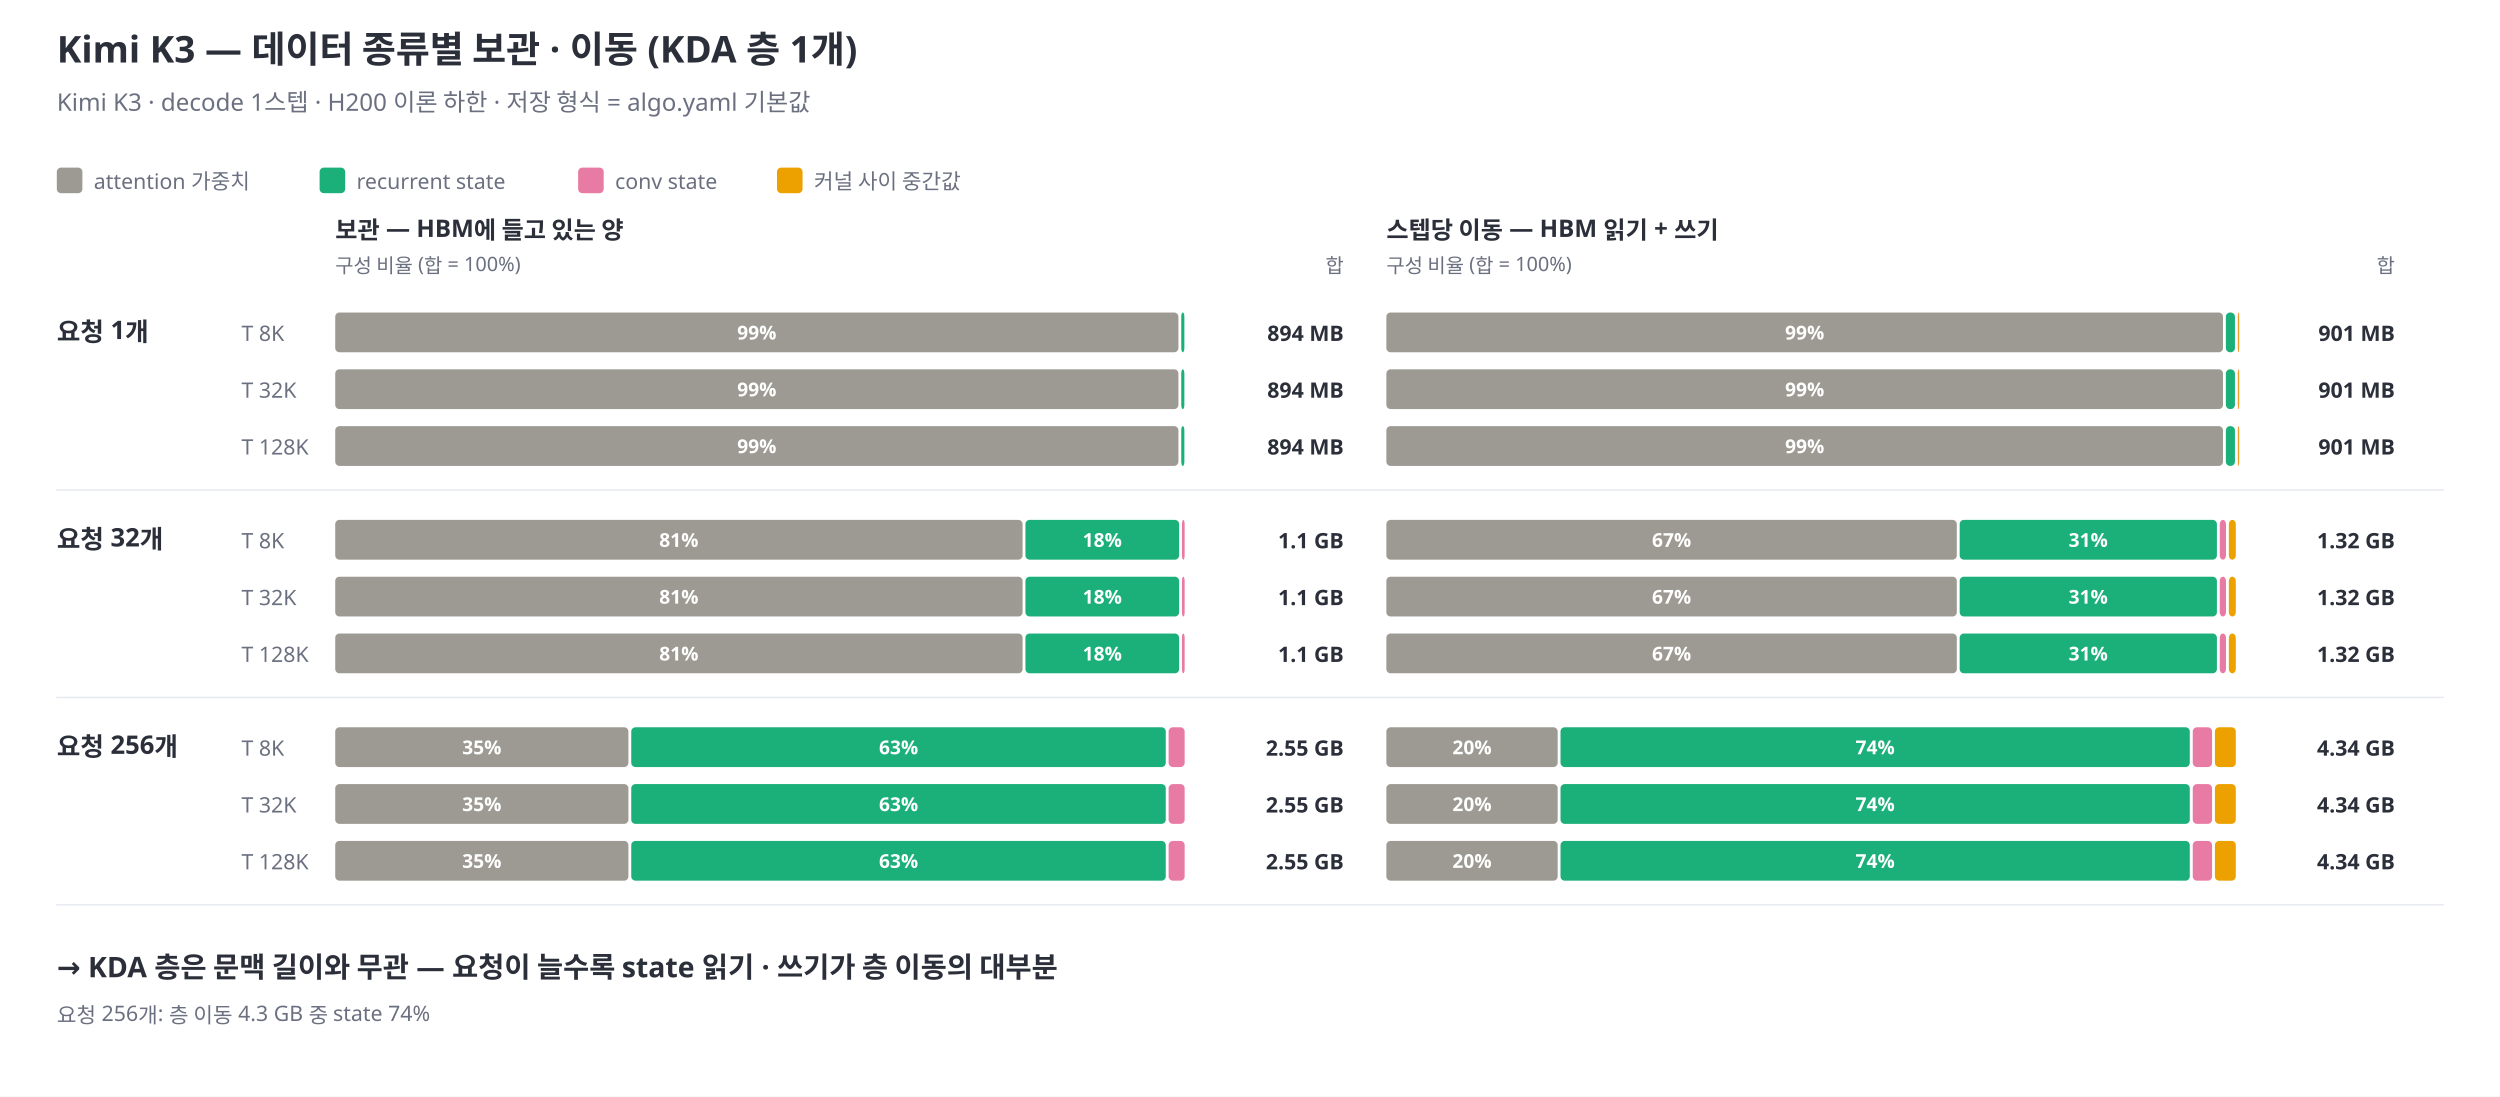
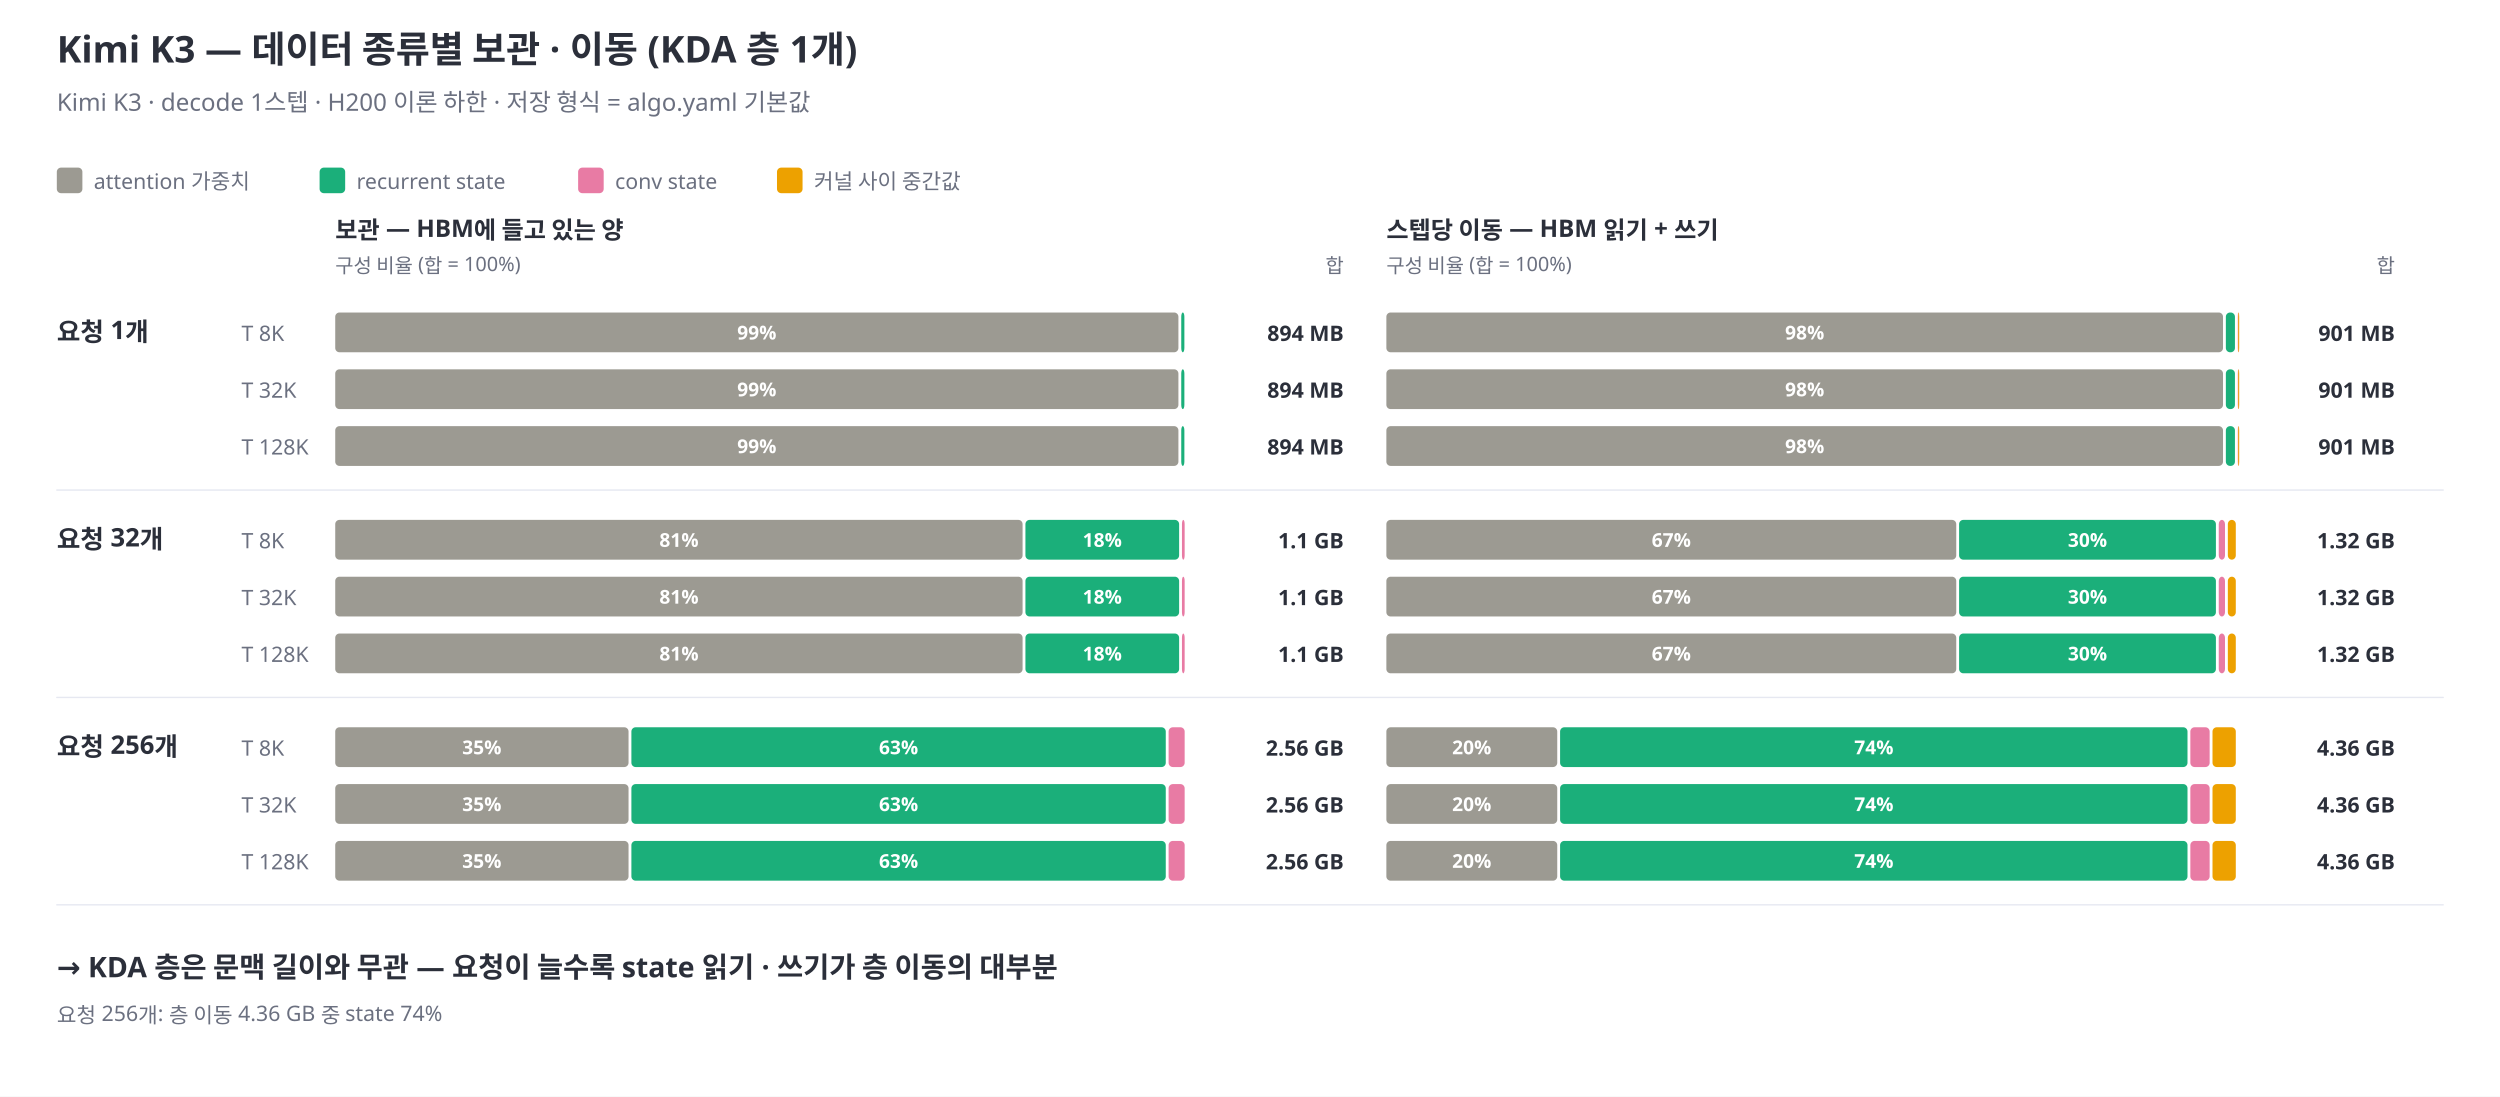
<svg xmlns="http://www.w3.org/2000/svg" viewBox="0 0 1760 772" width="1760" height="772">
  <rect width="100%" height="100%" fill="#ffffff" />
  <text x="40.0" y="44.0" font-family="'Noto Sans KR','Malgun Gothic',sans-serif" font-size="26" text-anchor="start" font-weight="700" fill="#2b2f3a">Kimi K3 — 데이터 종류별 보관 · 이동 (KDA 층 1개)</text>
  <text x="40.0" y="78.0" font-family="'Noto Sans KR','Malgun Gothic',sans-serif" font-size="17" text-anchor="start" font-weight="400" fill="#6b7080">Kimi K3 · decode 1스텝 · H200 이론 하한 · 저장 형식 = algo.yaml 기본값</text>
  <rect x="40.0" y="118.0" width="18.0" height="18.0" rx="3" fill="#9c9a92" stroke="none" stroke-width="1" />
  <text x="66.0" y="133.0" font-family="'Noto Sans KR','Malgun Gothic',sans-serif" font-size="15" text-anchor="start" font-weight="400" fill="#6b7080">attention 가중치</text>
  <rect x="225.0" y="118.0" width="18.0" height="18.0" rx="3" fill="#1baf7a" stroke="none" stroke-width="1" />
  <text x="251.0" y="133.0" font-family="'Noto Sans KR','Malgun Gothic',sans-serif" font-size="15" text-anchor="start" font-weight="400" fill="#6b7080">recurrent state</text>
  <rect x="407.0" y="118.0" width="18.0" height="18.0" rx="3" fill="#e87ba4" stroke="none" stroke-width="1" />
  <text x="433.0" y="133.0" font-family="'Noto Sans KR','Malgun Gothic',sans-serif" font-size="15" text-anchor="start" font-weight="400" fill="#6b7080">conv state</text>
  <rect x="547.0" y="118.0" width="18.0" height="18.0" rx="3" fill="#eda100" stroke="none" stroke-width="1" />
  <text x="573.0" y="133.0" font-family="'Noto Sans KR','Malgun Gothic',sans-serif" font-size="15" text-anchor="start" font-weight="400" fill="#6b7080">커널 사이 중간값</text>
  <text x="236.0" y="168.0" font-family="'Noto Sans KR','Malgun Gothic',sans-serif" font-size="17" text-anchor="start" font-weight="700" fill="#2b2f3a">보관 — HBM에 들고 있는 양</text>
  <text x="236.0" y="192.0" font-family="'Noto Sans KR','Malgun Gothic',sans-serif" font-size="14" text-anchor="start" font-weight="400" fill="#6b7080">구성 비율 (합 = 100%)</text>
  <text x="976.0" y="168.0" font-family="'Noto Sans KR','Malgun Gothic',sans-serif" font-size="17" text-anchor="start" font-weight="700" fill="#2b2f3a">스텝당 이동 — HBM 읽기 + 쓰기</text>
  <text x="976.0" y="192.0" font-family="'Noto Sans KR','Malgun Gothic',sans-serif" font-size="14" text-anchor="start" font-weight="400" fill="#6b7080">구성 비율 (합 = 100%)</text>
  <text x="946.0" y="192.0" font-family="'Noto Sans KR','Malgun Gothic',sans-serif" font-size="14" text-anchor="end" font-weight="400" fill="#6b7080">합</text>
  <text x="1686.0" y="192.0" font-family="'Noto Sans KR','Malgun Gothic',sans-serif" font-size="14" text-anchor="end" font-weight="400" fill="#6b7080">합</text>
  <text x="40.0" y="240.0" font-family="'Noto Sans KR','Malgun Gothic',sans-serif" font-size="18" text-anchor="start" font-weight="700" fill="#2b2f3a">요청 1개</text>
  <rect x="236.0" y="220.0" width="593.6" height="28.0" rx="3" fill="#9c9a92" stroke="none" stroke-width="1" />
  <text x="532.8" y="239.0" font-family="'Noto Sans KR','Malgun Gothic',sans-serif" font-size="13.5" text-anchor="middle" font-weight="700" fill="#ffffff">99%</text>
  <rect x="831.6" y="220.0" width="2.2" height="28.0" rx="3" fill="#1baf7a" stroke="none" stroke-width="1" />
  <text x="946.0" y="240.0" font-family="'Noto Sans KR','Malgun Gothic',sans-serif" font-size="15" text-anchor="end" font-weight="700" fill="#2b2f3a">894 MB</text>
  <rect x="976.0" y="220.0" width="589.0" height="28.0" rx="3" fill="#9c9a92" stroke="none" stroke-width="1" />
-   <text x="1270.5" y="239.0" font-family="'Noto Sans KR','Malgun Gothic',sans-serif" font-size="13.5" text-anchor="middle" font-weight="700" fill="#ffffff">99%</text>
+   <text x="1270.5" y="239.0" font-family="'Noto Sans KR','Malgun Gothic',sans-serif" font-size="13.5" text-anchor="middle" font-weight="700" fill="#ffffff">98%</text>
  <rect x="1567.0" y="220.0" width="6.4" height="28.0" rx="3" fill="#1baf7a" stroke="none" stroke-width="1" />
  <rect x="1575.4" y="220.0" width="0.7" height="28.0" rx="3" fill="#e87ba4" stroke="none" stroke-width="1" />
  <rect x="1575.7" y="220.0" width="0.7" height="28.0" rx="3" fill="#eda100" stroke="none" stroke-width="1" />
  <text x="1686.0" y="240.0" font-family="'Noto Sans KR','Malgun Gothic',sans-serif" font-size="15" text-anchor="end" font-weight="700" fill="#2b2f3a">901 MB</text>
  <text x="170.0" y="240.0" font-family="'Noto Sans KR','Malgun Gothic',sans-serif" font-size="15" text-anchor="start" font-weight="400" fill="#6b7080">T 8K</text>
  <rect x="236.0" y="260.0" width="593.6" height="28.0" rx="3" fill="#9c9a92" stroke="none" stroke-width="1" />
  <text x="532.8" y="279.0" font-family="'Noto Sans KR','Malgun Gothic',sans-serif" font-size="13.5" text-anchor="middle" font-weight="700" fill="#ffffff">99%</text>
  <rect x="831.6" y="260.0" width="2.2" height="28.0" rx="3" fill="#1baf7a" stroke="none" stroke-width="1" />
  <text x="946.0" y="280.0" font-family="'Noto Sans KR','Malgun Gothic',sans-serif" font-size="15" text-anchor="end" font-weight="700" fill="#2b2f3a">894 MB</text>
  <rect x="976.0" y="260.0" width="589.0" height="28.0" rx="3" fill="#9c9a92" stroke="none" stroke-width="1" />
-   <text x="1270.5" y="279.0" font-family="'Noto Sans KR','Malgun Gothic',sans-serif" font-size="13.5" text-anchor="middle" font-weight="700" fill="#ffffff">99%</text>
+   <text x="1270.5" y="279.0" font-family="'Noto Sans KR','Malgun Gothic',sans-serif" font-size="13.5" text-anchor="middle" font-weight="700" fill="#ffffff">98%</text>
  <rect x="1567.0" y="260.0" width="6.4" height="28.0" rx="3" fill="#1baf7a" stroke="none" stroke-width="1" />
  <rect x="1575.4" y="260.0" width="0.7" height="28.0" rx="3" fill="#e87ba4" stroke="none" stroke-width="1" />
  <rect x="1575.7" y="260.0" width="0.7" height="28.0" rx="3" fill="#eda100" stroke="none" stroke-width="1" />
  <text x="1686.0" y="280.0" font-family="'Noto Sans KR','Malgun Gothic',sans-serif" font-size="15" text-anchor="end" font-weight="700" fill="#2b2f3a">901 MB</text>
  <text x="170.0" y="280.0" font-family="'Noto Sans KR','Malgun Gothic',sans-serif" font-size="15" text-anchor="start" font-weight="400" fill="#6b7080">T 32K</text>
  <rect x="236.0" y="300.0" width="593.6" height="28.0" rx="3" fill="#9c9a92" stroke="none" stroke-width="1" />
  <text x="532.8" y="319.0" font-family="'Noto Sans KR','Malgun Gothic',sans-serif" font-size="13.5" text-anchor="middle" font-weight="700" fill="#ffffff">99%</text>
  <rect x="831.6" y="300.0" width="2.2" height="28.0" rx="3" fill="#1baf7a" stroke="none" stroke-width="1" />
  <text x="946.0" y="320.0" font-family="'Noto Sans KR','Malgun Gothic',sans-serif" font-size="15" text-anchor="end" font-weight="700" fill="#2b2f3a">894 MB</text>
  <rect x="976.0" y="300.0" width="589.0" height="28.0" rx="3" fill="#9c9a92" stroke="none" stroke-width="1" />
-   <text x="1270.5" y="319.0" font-family="'Noto Sans KR','Malgun Gothic',sans-serif" font-size="13.5" text-anchor="middle" font-weight="700" fill="#ffffff">99%</text>
+   <text x="1270.5" y="319.0" font-family="'Noto Sans KR','Malgun Gothic',sans-serif" font-size="13.5" text-anchor="middle" font-weight="700" fill="#ffffff">98%</text>
  <rect x="1567.0" y="300.0" width="6.4" height="28.0" rx="3" fill="#1baf7a" stroke="none" stroke-width="1" />
  <rect x="1575.4" y="300.0" width="0.7" height="28.0" rx="3" fill="#e87ba4" stroke="none" stroke-width="1" />
  <rect x="1575.7" y="300.0" width="0.7" height="28.0" rx="3" fill="#eda100" stroke="none" stroke-width="1" />
  <text x="1686.0" y="320.0" font-family="'Noto Sans KR','Malgun Gothic',sans-serif" font-size="15" text-anchor="end" font-weight="700" fill="#2b2f3a">901 MB</text>
  <text x="170.0" y="320.0" font-family="'Noto Sans KR','Malgun Gothic',sans-serif" font-size="15" text-anchor="start" font-weight="400" fill="#6b7080">T 128K</text>
  <line x1="40.0" y1="345.0" x2="1720.0" y2="345.0" stroke="#e6e8f1" stroke-width="1" stroke-linecap="round" />
  <text x="40.0" y="386.0" font-family="'Noto Sans KR','Malgun Gothic',sans-serif" font-size="18" text-anchor="start" font-weight="700" fill="#2b2f3a">요청 32개</text>
  <rect x="236.0" y="366.0" width="483.9" height="28.0" rx="3" fill="#9c9a92" stroke="none" stroke-width="1" />
-   <text x="477.9" y="385.0" font-family="'Noto Sans KR','Malgun Gothic',sans-serif" font-size="13.5" text-anchor="middle" font-weight="700" fill="#ffffff">81%</text>
+   <text x="478.0" y="385.0" font-family="'Noto Sans KR','Malgun Gothic',sans-serif" font-size="13.5" text-anchor="middle" font-weight="700" fill="#ffffff">81%</text>
  <rect x="721.9" y="366.0" width="108.2" height="28.0" rx="3" fill="#1baf7a" stroke="none" stroke-width="1" />
  <text x="776.0" y="385.0" font-family="'Noto Sans KR','Malgun Gothic',sans-serif" font-size="13.5" text-anchor="middle" font-weight="700" fill="#ffffff">18%</text>
  <rect x="832.1" y="366.0" width="1.9" height="28.0" rx="3" fill="#e87ba4" stroke="none" stroke-width="1" />
  <text x="946.0" y="386.0" font-family="'Noto Sans KR','Malgun Gothic',sans-serif" font-size="15" text-anchor="end" font-weight="700" fill="#2b2f3a">1.1 GB</text>
-   <rect x="976.0" y="366.0" width="401.6" height="28.0" rx="3" fill="#9c9a92" stroke="none" stroke-width="1" />
-   <text x="1176.8" y="385.0" font-family="'Noto Sans KR','Malgun Gothic',sans-serif" font-size="13.5" text-anchor="middle" font-weight="700" fill="#ffffff">67%</text>
-   <rect x="1379.6" y="366.0" width="181.1" height="28.0" rx="3" fill="#1baf7a" stroke="none" stroke-width="1" />
-   <text x="1470.1" y="385.0" font-family="'Noto Sans KR','Malgun Gothic',sans-serif" font-size="13.5" text-anchor="middle" font-weight="700" fill="#ffffff">31%</text>
-   <rect x="1562.7" y="366.0" width="4.4" height="28.0" rx="3" fill="#e87ba4" stroke="none" stroke-width="1" />
-   <rect x="1569.1" y="366.0" width="4.9" height="28.0" rx="3" fill="#eda100" stroke="none" stroke-width="1" />
+   <rect x="976.0" y="366.0" width="401.2" height="28.0" rx="3" fill="#9c9a92" stroke="none" stroke-width="1" />
+   <text x="1176.6" y="385.0" font-family="'Noto Sans KR','Malgun Gothic',sans-serif" font-size="13.5" text-anchor="middle" font-weight="700" fill="#ffffff">67%</text>
+   <rect x="1379.2" y="366.0" width="180.8" height="28.0" rx="3" fill="#1baf7a" stroke="none" stroke-width="1" />
+   <text x="1469.6" y="385.0" font-family="'Noto Sans KR','Malgun Gothic',sans-serif" font-size="13.5" text-anchor="middle" font-weight="700" fill="#ffffff">30%</text>
+   <rect x="1562.0" y="366.0" width="4.4" height="28.0" rx="3" fill="#e87ba4" stroke="none" stroke-width="1" />
+   <rect x="1568.4" y="366.0" width="5.6" height="28.0" rx="3" fill="#eda100" stroke="none" stroke-width="1" />
  <text x="1686.0" y="386.0" font-family="'Noto Sans KR','Malgun Gothic',sans-serif" font-size="15" text-anchor="end" font-weight="700" fill="#2b2f3a">1.32 GB</text>
  <text x="170.0" y="386.0" font-family="'Noto Sans KR','Malgun Gothic',sans-serif" font-size="15" text-anchor="start" font-weight="400" fill="#6b7080">T 8K</text>
  <rect x="236.0" y="406.0" width="483.9" height="28.0" rx="3" fill="#9c9a92" stroke="none" stroke-width="1" />
-   <text x="477.9" y="425.0" font-family="'Noto Sans KR','Malgun Gothic',sans-serif" font-size="13.5" text-anchor="middle" font-weight="700" fill="#ffffff">81%</text>
+   <text x="478.0" y="425.0" font-family="'Noto Sans KR','Malgun Gothic',sans-serif" font-size="13.5" text-anchor="middle" font-weight="700" fill="#ffffff">81%</text>
  <rect x="721.9" y="406.0" width="108.2" height="28.0" rx="3" fill="#1baf7a" stroke="none" stroke-width="1" />
  <text x="776.0" y="425.0" font-family="'Noto Sans KR','Malgun Gothic',sans-serif" font-size="13.5" text-anchor="middle" font-weight="700" fill="#ffffff">18%</text>
  <rect x="832.1" y="406.0" width="1.9" height="28.0" rx="3" fill="#e87ba4" stroke="none" stroke-width="1" />
  <text x="946.0" y="426.0" font-family="'Noto Sans KR','Malgun Gothic',sans-serif" font-size="15" text-anchor="end" font-weight="700" fill="#2b2f3a">1.1 GB</text>
-   <rect x="976.0" y="406.0" width="401.6" height="28.0" rx="3" fill="#9c9a92" stroke="none" stroke-width="1" />
-   <text x="1176.8" y="425.0" font-family="'Noto Sans KR','Malgun Gothic',sans-serif" font-size="13.5" text-anchor="middle" font-weight="700" fill="#ffffff">67%</text>
-   <rect x="1379.6" y="406.0" width="181.1" height="28.0" rx="3" fill="#1baf7a" stroke="none" stroke-width="1" />
-   <text x="1470.1" y="425.0" font-family="'Noto Sans KR','Malgun Gothic',sans-serif" font-size="13.5" text-anchor="middle" font-weight="700" fill="#ffffff">31%</text>
-   <rect x="1562.7" y="406.0" width="4.4" height="28.0" rx="3" fill="#e87ba4" stroke="none" stroke-width="1" />
-   <rect x="1569.1" y="406.0" width="4.9" height="28.0" rx="3" fill="#eda100" stroke="none" stroke-width="1" />
+   <rect x="976.0" y="406.0" width="401.2" height="28.0" rx="3" fill="#9c9a92" stroke="none" stroke-width="1" />
+   <text x="1176.6" y="425.0" font-family="'Noto Sans KR','Malgun Gothic',sans-serif" font-size="13.5" text-anchor="middle" font-weight="700" fill="#ffffff">67%</text>
+   <rect x="1379.2" y="406.0" width="180.8" height="28.0" rx="3" fill="#1baf7a" stroke="none" stroke-width="1" />
+   <text x="1469.6" y="425.0" font-family="'Noto Sans KR','Malgun Gothic',sans-serif" font-size="13.5" text-anchor="middle" font-weight="700" fill="#ffffff">30%</text>
+   <rect x="1562.0" y="406.0" width="4.4" height="28.0" rx="3" fill="#e87ba4" stroke="none" stroke-width="1" />
+   <rect x="1568.4" y="406.0" width="5.6" height="28.0" rx="3" fill="#eda100" stroke="none" stroke-width="1" />
  <text x="1686.0" y="426.0" font-family="'Noto Sans KR','Malgun Gothic',sans-serif" font-size="15" text-anchor="end" font-weight="700" fill="#2b2f3a">1.32 GB</text>
  <text x="170.0" y="426.0" font-family="'Noto Sans KR','Malgun Gothic',sans-serif" font-size="15" text-anchor="start" font-weight="400" fill="#6b7080">T 32K</text>
  <rect x="236.0" y="446.0" width="483.9" height="28.0" rx="3" fill="#9c9a92" stroke="none" stroke-width="1" />
-   <text x="477.9" y="465.0" font-family="'Noto Sans KR','Malgun Gothic',sans-serif" font-size="13.5" text-anchor="middle" font-weight="700" fill="#ffffff">81%</text>
+   <text x="478.0" y="465.0" font-family="'Noto Sans KR','Malgun Gothic',sans-serif" font-size="13.5" text-anchor="middle" font-weight="700" fill="#ffffff">81%</text>
  <rect x="721.9" y="446.0" width="108.2" height="28.0" rx="3" fill="#1baf7a" stroke="none" stroke-width="1" />
  <text x="776.0" y="465.0" font-family="'Noto Sans KR','Malgun Gothic',sans-serif" font-size="13.5" text-anchor="middle" font-weight="700" fill="#ffffff">18%</text>
  <rect x="832.1" y="446.0" width="1.9" height="28.0" rx="3" fill="#e87ba4" stroke="none" stroke-width="1" />
  <text x="946.0" y="466.0" font-family="'Noto Sans KR','Malgun Gothic',sans-serif" font-size="15" text-anchor="end" font-weight="700" fill="#2b2f3a">1.1 GB</text>
-   <rect x="976.0" y="446.0" width="401.6" height="28.0" rx="3" fill="#9c9a92" stroke="none" stroke-width="1" />
-   <text x="1176.8" y="465.0" font-family="'Noto Sans KR','Malgun Gothic',sans-serif" font-size="13.5" text-anchor="middle" font-weight="700" fill="#ffffff">67%</text>
-   <rect x="1379.6" y="446.0" width="181.1" height="28.0" rx="3" fill="#1baf7a" stroke="none" stroke-width="1" />
-   <text x="1470.1" y="465.0" font-family="'Noto Sans KR','Malgun Gothic',sans-serif" font-size="13.5" text-anchor="middle" font-weight="700" fill="#ffffff">31%</text>
-   <rect x="1562.7" y="446.0" width="4.4" height="28.0" rx="3" fill="#e87ba4" stroke="none" stroke-width="1" />
-   <rect x="1569.1" y="446.0" width="4.9" height="28.0" rx="3" fill="#eda100" stroke="none" stroke-width="1" />
+   <rect x="976.0" y="446.0" width="401.2" height="28.0" rx="3" fill="#9c9a92" stroke="none" stroke-width="1" />
+   <text x="1176.6" y="465.0" font-family="'Noto Sans KR','Malgun Gothic',sans-serif" font-size="13.5" text-anchor="middle" font-weight="700" fill="#ffffff">67%</text>
+   <rect x="1379.2" y="446.0" width="180.8" height="28.0" rx="3" fill="#1baf7a" stroke="none" stroke-width="1" />
+   <text x="1469.6" y="465.0" font-family="'Noto Sans KR','Malgun Gothic',sans-serif" font-size="13.5" text-anchor="middle" font-weight="700" fill="#ffffff">30%</text>
+   <rect x="1562.0" y="446.0" width="4.4" height="28.0" rx="3" fill="#e87ba4" stroke="none" stroke-width="1" />
+   <rect x="1568.4" y="446.0" width="5.6" height="28.0" rx="3" fill="#eda100" stroke="none" stroke-width="1" />
  <text x="1686.0" y="466.0" font-family="'Noto Sans KR','Malgun Gothic',sans-serif" font-size="15" text-anchor="end" font-weight="700" fill="#2b2f3a">1.32 GB</text>
  <text x="170.0" y="466.0" font-family="'Noto Sans KR','Malgun Gothic',sans-serif" font-size="15" text-anchor="start" font-weight="400" fill="#6b7080">T 128K</text>
  <line x1="40.0" y1="491.0" x2="1720.0" y2="491.0" stroke="#e6e8f1" stroke-width="1" stroke-linecap="round" />
  <text x="40.0" y="532.0" font-family="'Noto Sans KR','Malgun Gothic',sans-serif" font-size="18" text-anchor="start" font-weight="700" fill="#2b2f3a">요청 256개</text>
-   <rect x="236.0" y="512.0" width="206.4" height="28.0" rx="3" fill="#9c9a92" stroke="none" stroke-width="1" />
+   <rect x="236.0" y="512.0" width="206.5" height="28.0" rx="3" fill="#9c9a92" stroke="none" stroke-width="1" />
  <text x="339.2" y="531.0" font-family="'Noto Sans KR','Malgun Gothic',sans-serif" font-size="13.5" text-anchor="middle" font-weight="700" fill="#ffffff">35%</text>
-   <rect x="444.4" y="512.0" width="376.3" height="28.0" rx="3" fill="#1baf7a" stroke="none" stroke-width="1" />
+   <rect x="444.5" y="512.0" width="376.2" height="28.0" rx="3" fill="#1baf7a" stroke="none" stroke-width="1" />
  <text x="632.6" y="531.0" font-family="'Noto Sans KR','Malgun Gothic',sans-serif" font-size="13.5" text-anchor="middle" font-weight="700" fill="#ffffff">63%</text>
  <rect x="822.7" y="512.0" width="11.3" height="28.0" rx="3" fill="#e87ba4" stroke="none" stroke-width="1" />
-   <text x="946.0" y="532.0" font-family="'Noto Sans KR','Malgun Gothic',sans-serif" font-size="15" text-anchor="end" font-weight="700" fill="#2b2f3a">2.55 GB</text>
-   <rect x="976.0" y="512.0" width="120.6" height="28.0" rx="3" fill="#9c9a92" stroke="none" stroke-width="1" />
-   <text x="1036.3" y="531.0" font-family="'Noto Sans KR','Malgun Gothic',sans-serif" font-size="13.5" text-anchor="middle" font-weight="700" fill="#ffffff">20%</text>
-   <rect x="1098.6" y="512.0" width="443.0" height="28.0" rx="3" fill="#1baf7a" stroke="none" stroke-width="1" />
-   <text x="1320.1" y="531.0" font-family="'Noto Sans KR','Malgun Gothic',sans-serif" font-size="13.5" text-anchor="middle" font-weight="700" fill="#ffffff">74%</text>
-   <rect x="1543.7" y="512.0" width="13.6" height="28.0" rx="3" fill="#e87ba4" stroke="none" stroke-width="1" />
-   <rect x="1559.3" y="512.0" width="14.7" height="28.0" rx="3" fill="#eda100" stroke="none" stroke-width="1" />
-   <text x="1686.0" y="532.0" font-family="'Noto Sans KR','Malgun Gothic',sans-serif" font-size="15" text-anchor="end" font-weight="700" fill="#2b2f3a">4.34 GB</text>
+   <text x="946.0" y="532.0" font-family="'Noto Sans KR','Malgun Gothic',sans-serif" font-size="15" text-anchor="end" font-weight="700" fill="#2b2f3a">2.56 GB</text>
+   <rect x="976.0" y="512.0" width="120.3" height="28.0" rx="3" fill="#9c9a92" stroke="none" stroke-width="1" />
+   <text x="1036.1" y="531.0" font-family="'Noto Sans KR','Malgun Gothic',sans-serif" font-size="13.5" text-anchor="middle" font-weight="700" fill="#ffffff">20%</text>
+   <rect x="1098.3" y="512.0" width="441.7" height="28.0" rx="3" fill="#1baf7a" stroke="none" stroke-width="1" />
+   <text x="1319.2" y="531.0" font-family="'Noto Sans KR','Malgun Gothic',sans-serif" font-size="13.5" text-anchor="middle" font-weight="700" fill="#ffffff">74%</text>
+   <rect x="1542.0" y="512.0" width="13.6" height="28.0" rx="3" fill="#e87ba4" stroke="none" stroke-width="1" />
+   <rect x="1557.6" y="512.0" width="16.4" height="28.0" rx="3" fill="#eda100" stroke="none" stroke-width="1" />
+   <text x="1686.0" y="532.0" font-family="'Noto Sans KR','Malgun Gothic',sans-serif" font-size="15" text-anchor="end" font-weight="700" fill="#2b2f3a">4.36 GB</text>
  <text x="170.0" y="532.0" font-family="'Noto Sans KR','Malgun Gothic',sans-serif" font-size="15" text-anchor="start" font-weight="400" fill="#6b7080">T 8K</text>
-   <rect x="236.0" y="552.0" width="206.4" height="28.0" rx="3" fill="#9c9a92" stroke="none" stroke-width="1" />
+   <rect x="236.0" y="552.0" width="206.5" height="28.0" rx="3" fill="#9c9a92" stroke="none" stroke-width="1" />
  <text x="339.2" y="571.0" font-family="'Noto Sans KR','Malgun Gothic',sans-serif" font-size="13.5" text-anchor="middle" font-weight="700" fill="#ffffff">35%</text>
-   <rect x="444.4" y="552.0" width="376.3" height="28.0" rx="3" fill="#1baf7a" stroke="none" stroke-width="1" />
+   <rect x="444.5" y="552.0" width="376.2" height="28.0" rx="3" fill="#1baf7a" stroke="none" stroke-width="1" />
  <text x="632.6" y="571.0" font-family="'Noto Sans KR','Malgun Gothic',sans-serif" font-size="13.5" text-anchor="middle" font-weight="700" fill="#ffffff">63%</text>
  <rect x="822.7" y="552.0" width="11.3" height="28.0" rx="3" fill="#e87ba4" stroke="none" stroke-width="1" />
-   <text x="946.0" y="572.0" font-family="'Noto Sans KR','Malgun Gothic',sans-serif" font-size="15" text-anchor="end" font-weight="700" fill="#2b2f3a">2.55 GB</text>
-   <rect x="976.0" y="552.0" width="120.6" height="28.0" rx="3" fill="#9c9a92" stroke="none" stroke-width="1" />
-   <text x="1036.3" y="571.0" font-family="'Noto Sans KR','Malgun Gothic',sans-serif" font-size="13.5" text-anchor="middle" font-weight="700" fill="#ffffff">20%</text>
-   <rect x="1098.6" y="552.0" width="443.0" height="28.0" rx="3" fill="#1baf7a" stroke="none" stroke-width="1" />
-   <text x="1320.1" y="571.0" font-family="'Noto Sans KR','Malgun Gothic',sans-serif" font-size="13.5" text-anchor="middle" font-weight="700" fill="#ffffff">74%</text>
-   <rect x="1543.7" y="552.0" width="13.6" height="28.0" rx="3" fill="#e87ba4" stroke="none" stroke-width="1" />
-   <rect x="1559.3" y="552.0" width="14.7" height="28.0" rx="3" fill="#eda100" stroke="none" stroke-width="1" />
-   <text x="1686.0" y="572.0" font-family="'Noto Sans KR','Malgun Gothic',sans-serif" font-size="15" text-anchor="end" font-weight="700" fill="#2b2f3a">4.34 GB</text>
+   <text x="946.0" y="572.0" font-family="'Noto Sans KR','Malgun Gothic',sans-serif" font-size="15" text-anchor="end" font-weight="700" fill="#2b2f3a">2.56 GB</text>
+   <rect x="976.0" y="552.0" width="120.3" height="28.0" rx="3" fill="#9c9a92" stroke="none" stroke-width="1" />
+   <text x="1036.1" y="571.0" font-family="'Noto Sans KR','Malgun Gothic',sans-serif" font-size="13.5" text-anchor="middle" font-weight="700" fill="#ffffff">20%</text>
+   <rect x="1098.3" y="552.0" width="441.7" height="28.0" rx="3" fill="#1baf7a" stroke="none" stroke-width="1" />
+   <text x="1319.2" y="571.0" font-family="'Noto Sans KR','Malgun Gothic',sans-serif" font-size="13.5" text-anchor="middle" font-weight="700" fill="#ffffff">74%</text>
+   <rect x="1542.0" y="552.0" width="13.6" height="28.0" rx="3" fill="#e87ba4" stroke="none" stroke-width="1" />
+   <rect x="1557.6" y="552.0" width="16.4" height="28.0" rx="3" fill="#eda100" stroke="none" stroke-width="1" />
+   <text x="1686.0" y="572.0" font-family="'Noto Sans KR','Malgun Gothic',sans-serif" font-size="15" text-anchor="end" font-weight="700" fill="#2b2f3a">4.36 GB</text>
  <text x="170.0" y="572.0" font-family="'Noto Sans KR','Malgun Gothic',sans-serif" font-size="15" text-anchor="start" font-weight="400" fill="#6b7080">T 32K</text>
-   <rect x="236.0" y="592.0" width="206.4" height="28.0" rx="3" fill="#9c9a92" stroke="none" stroke-width="1" />
+   <rect x="236.0" y="592.0" width="206.5" height="28.0" rx="3" fill="#9c9a92" stroke="none" stroke-width="1" />
  <text x="339.2" y="611.0" font-family="'Noto Sans KR','Malgun Gothic',sans-serif" font-size="13.5" text-anchor="middle" font-weight="700" fill="#ffffff">35%</text>
-   <rect x="444.4" y="592.0" width="376.3" height="28.0" rx="3" fill="#1baf7a" stroke="none" stroke-width="1" />
+   <rect x="444.5" y="592.0" width="376.2" height="28.0" rx="3" fill="#1baf7a" stroke="none" stroke-width="1" />
  <text x="632.6" y="611.0" font-family="'Noto Sans KR','Malgun Gothic',sans-serif" font-size="13.5" text-anchor="middle" font-weight="700" fill="#ffffff">63%</text>
  <rect x="822.7" y="592.0" width="11.3" height="28.0" rx="3" fill="#e87ba4" stroke="none" stroke-width="1" />
-   <text x="946.0" y="612.0" font-family="'Noto Sans KR','Malgun Gothic',sans-serif" font-size="15" text-anchor="end" font-weight="700" fill="#2b2f3a">2.55 GB</text>
-   <rect x="976.0" y="592.0" width="120.6" height="28.0" rx="3" fill="#9c9a92" stroke="none" stroke-width="1" />
-   <text x="1036.3" y="611.0" font-family="'Noto Sans KR','Malgun Gothic',sans-serif" font-size="13.5" text-anchor="middle" font-weight="700" fill="#ffffff">20%</text>
-   <rect x="1098.6" y="592.0" width="443.0" height="28.0" rx="3" fill="#1baf7a" stroke="none" stroke-width="1" />
-   <text x="1320.1" y="611.0" font-family="'Noto Sans KR','Malgun Gothic',sans-serif" font-size="13.5" text-anchor="middle" font-weight="700" fill="#ffffff">74%</text>
-   <rect x="1543.7" y="592.0" width="13.6" height="28.0" rx="3" fill="#e87ba4" stroke="none" stroke-width="1" />
-   <rect x="1559.3" y="592.0" width="14.7" height="28.0" rx="3" fill="#eda100" stroke="none" stroke-width="1" />
-   <text x="1686.0" y="612.0" font-family="'Noto Sans KR','Malgun Gothic',sans-serif" font-size="15" text-anchor="end" font-weight="700" fill="#2b2f3a">4.34 GB</text>
+   <text x="946.0" y="612.0" font-family="'Noto Sans KR','Malgun Gothic',sans-serif" font-size="15" text-anchor="end" font-weight="700" fill="#2b2f3a">2.56 GB</text>
+   <rect x="976.0" y="592.0" width="120.3" height="28.0" rx="3" fill="#9c9a92" stroke="none" stroke-width="1" />
+   <text x="1036.1" y="611.0" font-family="'Noto Sans KR','Malgun Gothic',sans-serif" font-size="13.5" text-anchor="middle" font-weight="700" fill="#ffffff">20%</text>
+   <rect x="1098.3" y="592.0" width="441.7" height="28.0" rx="3" fill="#1baf7a" stroke="none" stroke-width="1" />
+   <text x="1319.2" y="611.0" font-family="'Noto Sans KR','Malgun Gothic',sans-serif" font-size="13.5" text-anchor="middle" font-weight="700" fill="#ffffff">74%</text>
+   <rect x="1542.0" y="592.0" width="13.6" height="28.0" rx="3" fill="#e87ba4" stroke="none" stroke-width="1" />
+   <rect x="1557.6" y="592.0" width="16.4" height="28.0" rx="3" fill="#eda100" stroke="none" stroke-width="1" />
+   <text x="1686.0" y="612.0" font-family="'Noto Sans KR','Malgun Gothic',sans-serif" font-size="15" text-anchor="end" font-weight="700" fill="#2b2f3a">4.36 GB</text>
  <text x="170.0" y="612.0" font-family="'Noto Sans KR','Malgun Gothic',sans-serif" font-size="15" text-anchor="start" font-weight="400" fill="#6b7080">T 128K</text>
  <line x1="40.0" y1="637.0" x2="1720.0" y2="637.0" stroke="#e6e8f1" stroke-width="1" stroke-linecap="round" />
  <text x="40.0" y="688.0" font-family="'Noto Sans KR','Malgun Gothic',sans-serif" font-size="20" text-anchor="start" font-weight="700" fill="#2b2f3a">→ KDA 층은 문맥 길이와 무관 — 요청이 늘수록 state 읽기 · 쓰기가 층 이동의 대부분</text>
-   <text x="40.0" y="720.0" font-family="'Noto Sans KR','Malgun Gothic',sans-serif" font-size="15" text-anchor="start" font-weight="400" fill="#6b7080">요청 256개: 층 이동 4.3 GB 중 state 74%</text>
+   <text x="40.0" y="720.0" font-family="'Noto Sans KR','Malgun Gothic',sans-serif" font-size="15" text-anchor="start" font-weight="400" fill="#6b7080">요청 256개: 층 이동 4.36 GB 중 state 74%</text>
</svg>
